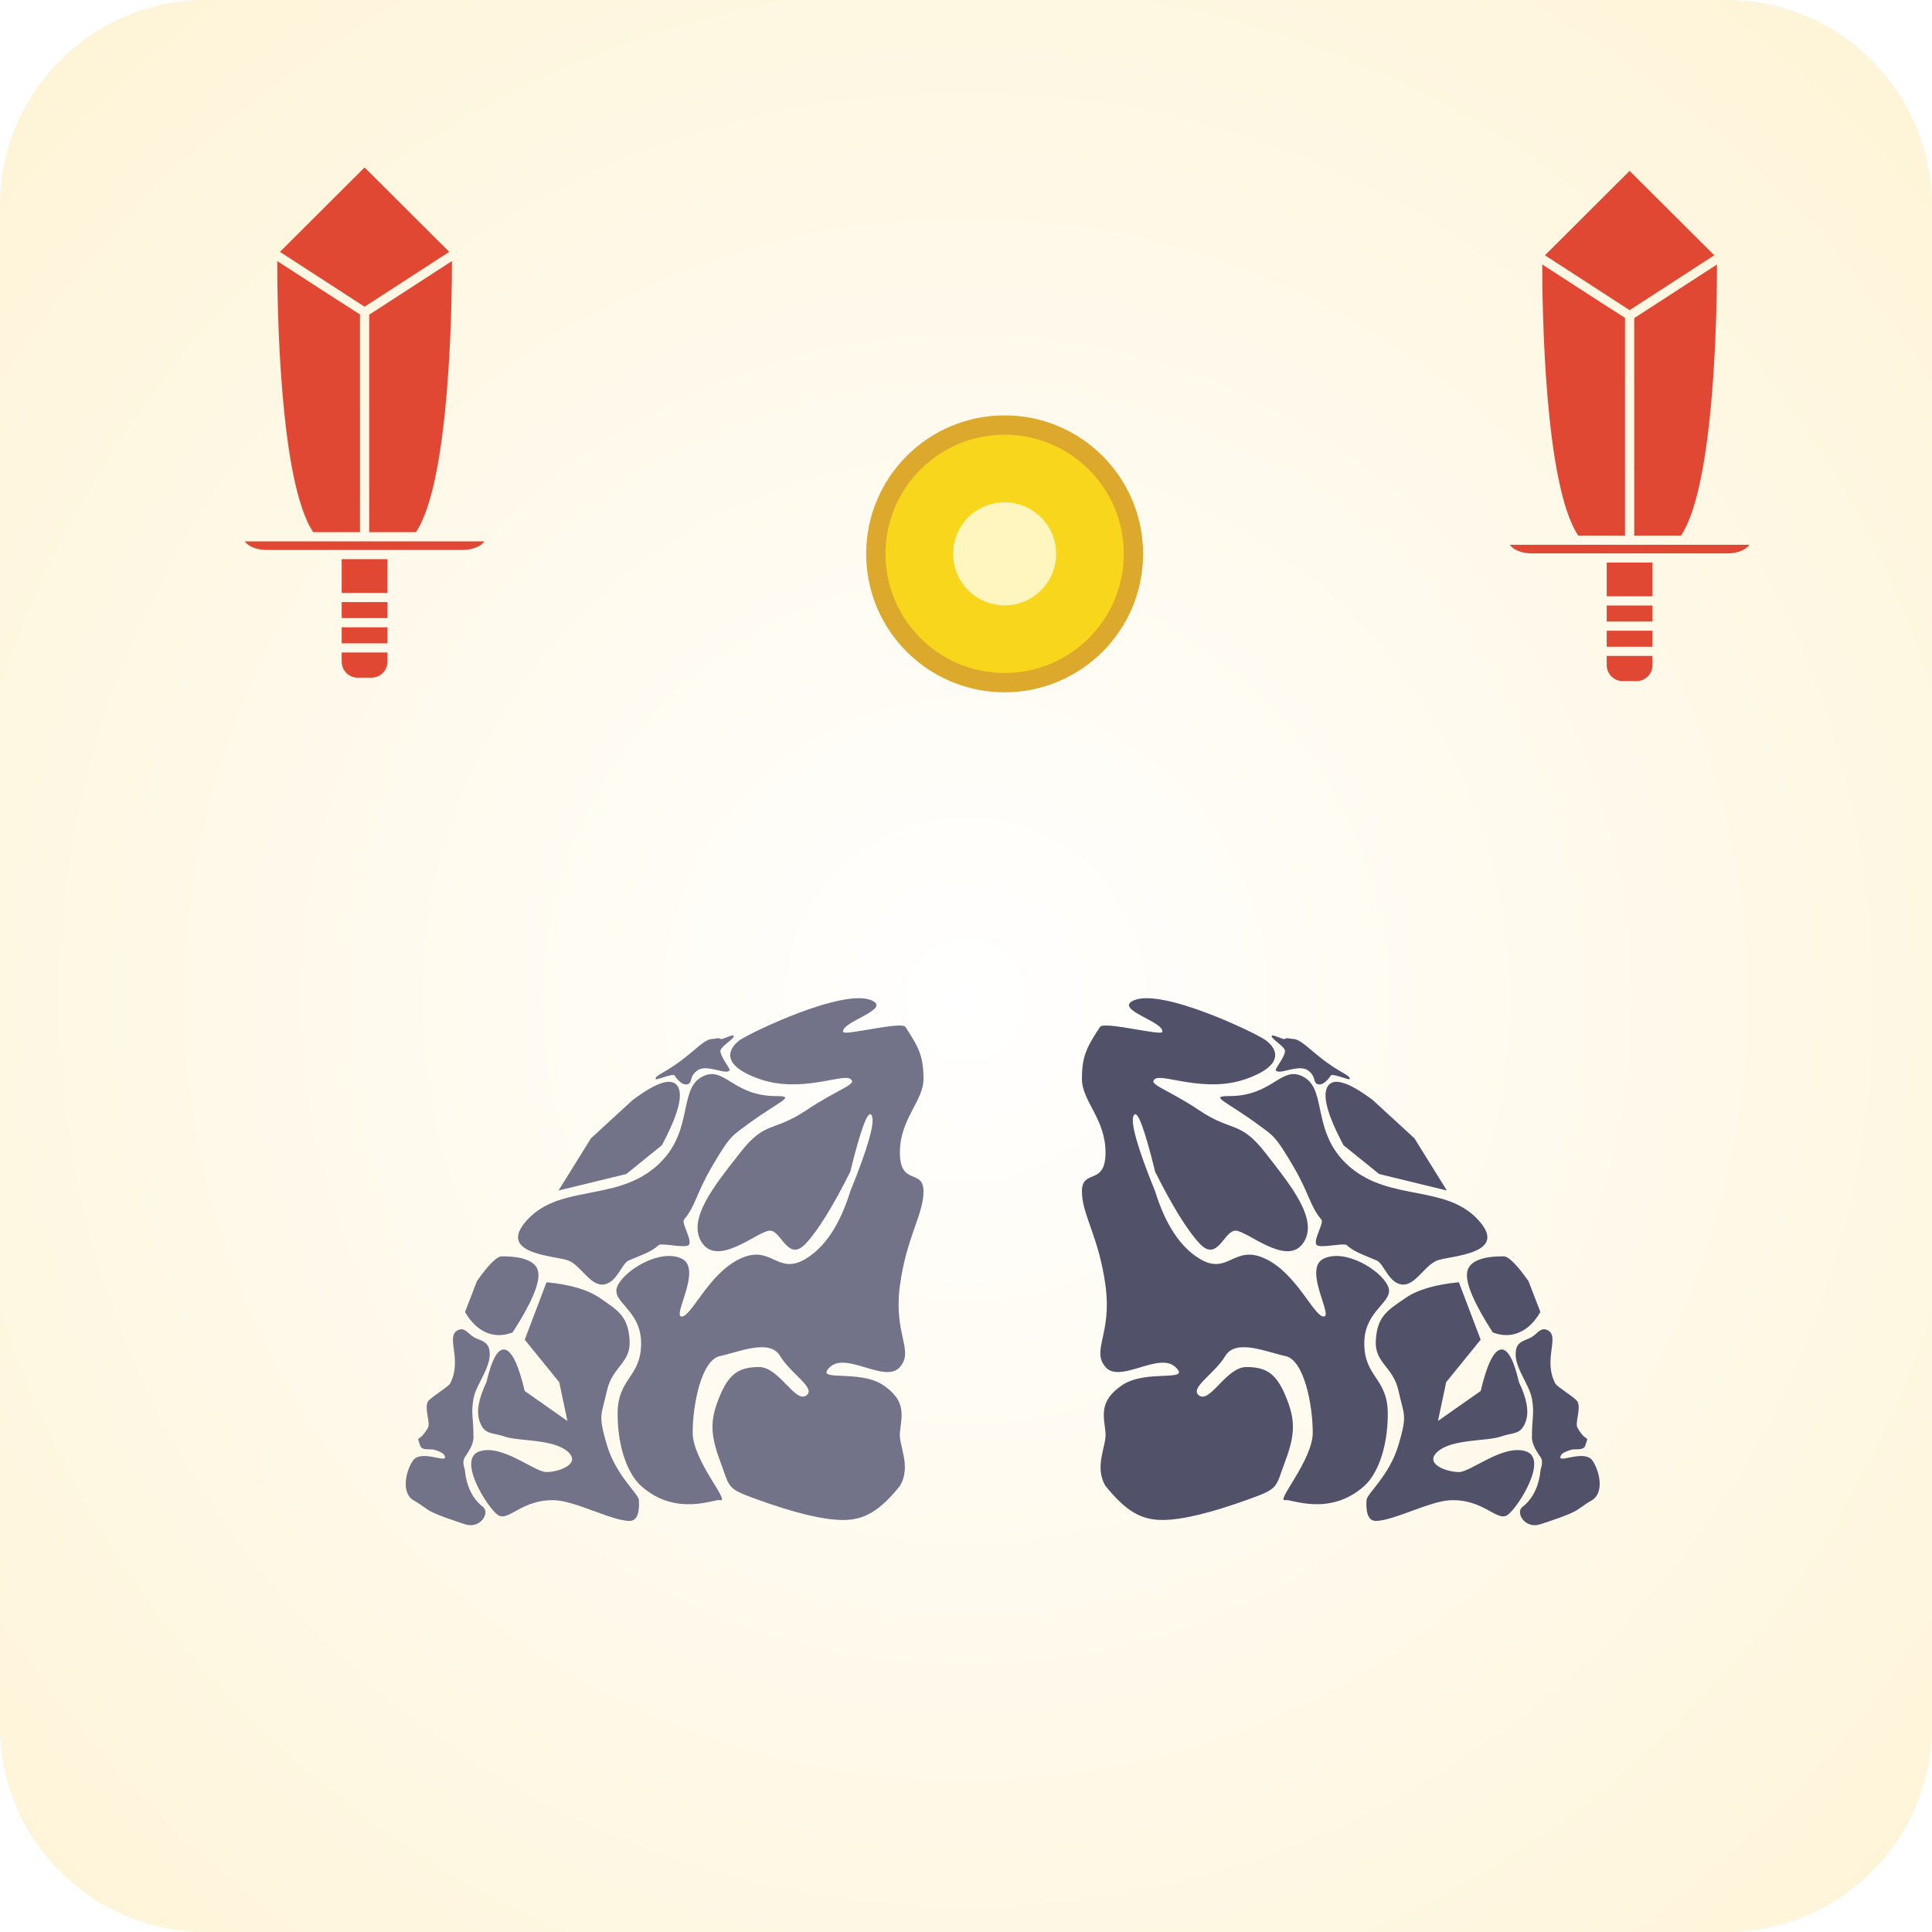
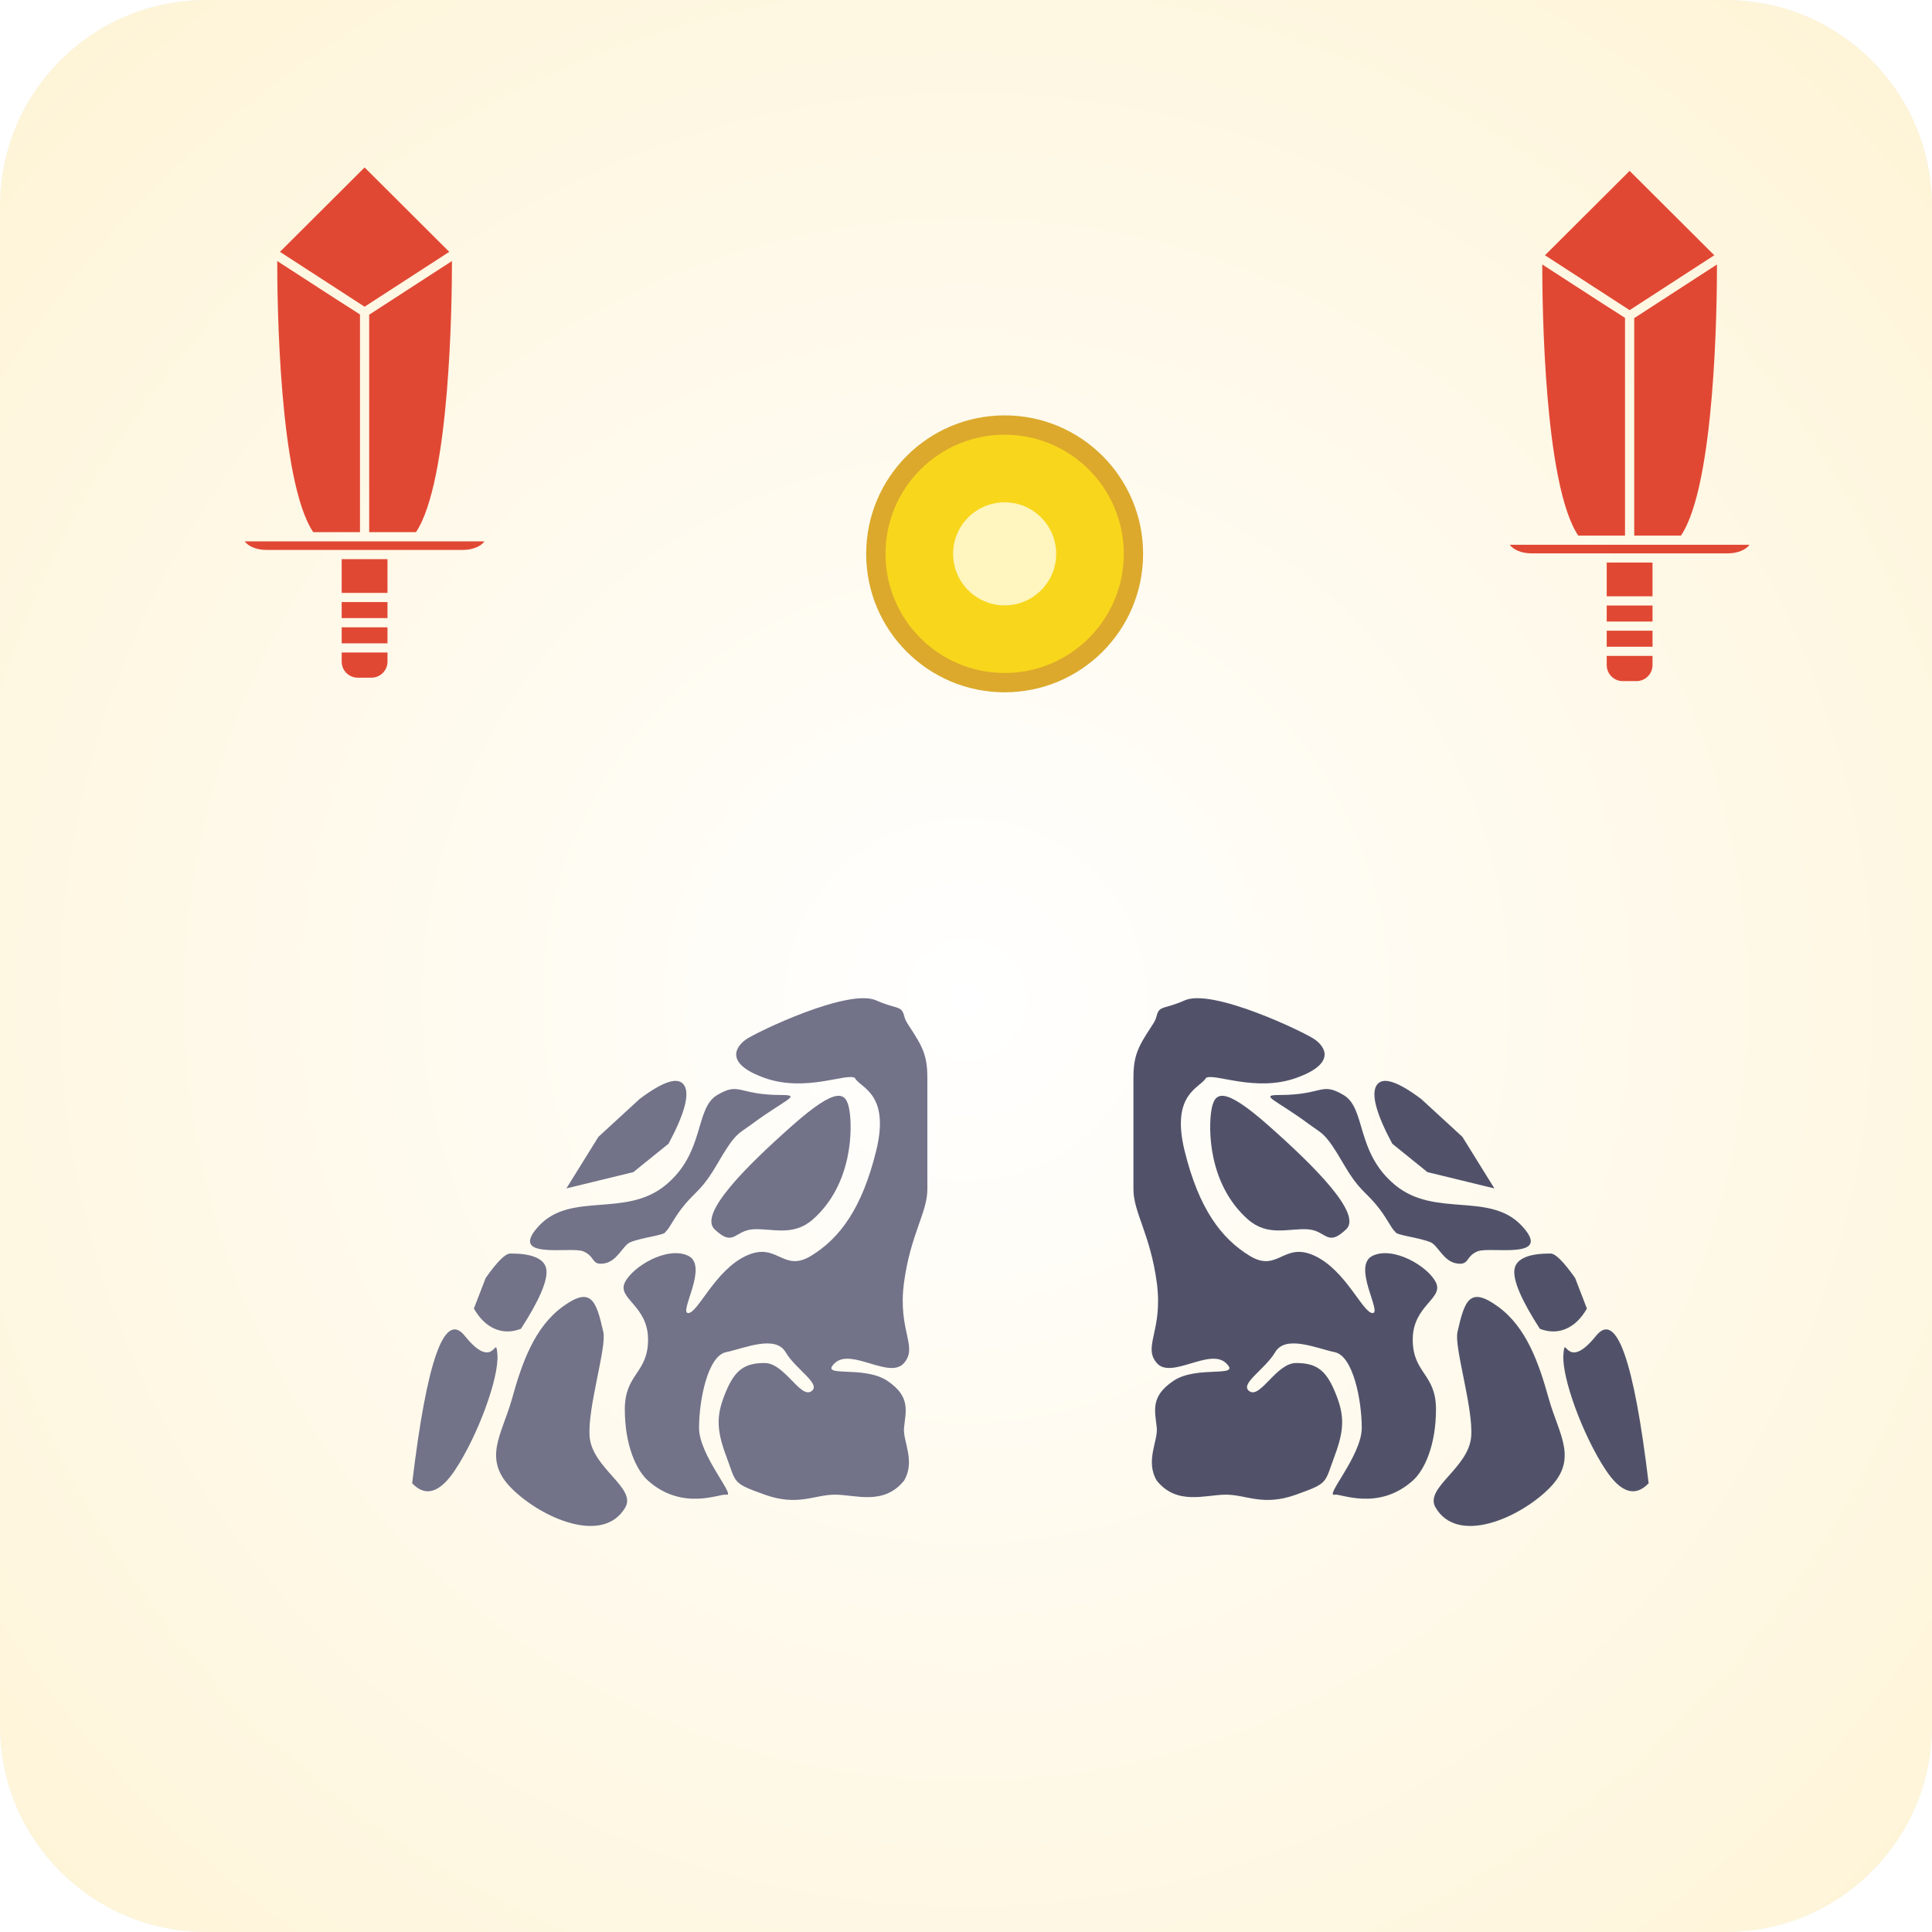
<svg xmlns="http://www.w3.org/2000/svg" width="300px" height="300px" viewBox="0 0 300 300" version="1.1">
  <defs>
    <radialGradient cx="50%" cy="50%" fx="50%" fy="50%" r="50%" id="radialGradient-1">
      <stop stop-color="#FFFFFF" offset="0%" />
      <stop stop-color="#EDF7FE" offset="100%" />
    </radialGradient>
    <radialGradient cx="50%" cy="51.721%" fx="50%" fy="51.721%" r="68.285%" id="radialGradient-2">
      <stop stop-color="#FFFFFF" offset="0%" />
      <stop stop-color="#FEF4D7" offset="100%" />
    </radialGradient>
  </defs>
  <g id="Page-1" stroke="none" stroke-width="1" fill="none" fill-rule="evenodd">
    <g id="battlev2">
      <rect id="Rectangle" fill="url(#radialGradient-1)" fill-rule="nonzero" x="0" y="0" width="300" height="300" rx="32" />
      <rect id="Rectangle" fill="url(#radialGradient-2)" x="0" y="0" width="300" height="300" rx="32" />
      <g id="Combined-Shape" transform="translate(38, 26)" fill="#E14834" fill-rule="nonzero">
        <path d="M19.328,56.633 L19.328,22.865 L32.179,14.534 C32.182,20.897 31.881,48.758 26.589,56.633 L19.328,56.633 Z M31.758,13.106 L18.613,21.626 C16.68,20.372 8.061,14.786 5.469,13.106 C7.861,10.721 16.44,2.167 18.613,0 L31.758,13.106 Z M15.057,76.741 L15.056,76.741 L15.056,75.32 L22.168,75.32 L22.168,76.741 C22.168,78.113 21.051,79.23 19.68,79.23 L17.545,79.23 C16.173,79.23 15.057,78.113 15.057,76.741 Z M15.057,71.407 L22.169,71.407 L22.169,73.892 L15.057,73.892 L15.057,71.407 Z M17.899,56.633 L10.637,56.633 C5.347,48.759 5.045,20.897 5.048,14.534 C13.752,20.177 16.787,22.142 17.899,22.825 L17.899,56.633 Z M3.313,59.391 C1.85,59.391 0.528,58.822 0,58.062 L37.228,58.062 C36.7,58.822 35.376,59.391 33.914,59.391 L3.313,59.391 Z M15.057,60.82 L22.169,60.82 L22.169,66.063 L15.057,66.063 L15.057,60.82 Z M15.057,67.491 L22.169,67.491 L22.169,69.977 L15.057,69.977 L15.057,67.491 Z" id="Shape" />
        <path d="M215.762,57.166 L215.762,23.397 L228.613,15.067 C228.616,21.43 228.315,49.29 223.023,57.166 L215.762,57.166 Z M228.192,13.638 L215.048,22.158 C213.114,20.905 204.495,15.318 201.903,13.638 C204.295,11.253 212.874,2.699 215.048,0.532 L228.192,13.638 Z M211.491,77.273 L211.49,77.273 L211.49,75.852 L218.602,75.852 L218.602,77.273 C218.602,78.646 217.486,79.762 216.114,79.762 L213.979,79.762 C212.608,79.762 211.491,78.646 211.491,77.273 Z M211.491,71.939 L218.603,71.939 L218.603,74.425 L211.491,74.425 L211.491,71.939 Z M214.333,57.166 L207.071,57.166 C201.781,49.291 201.479,21.43 201.482,15.067 C210.187,20.71 213.221,22.674 214.333,23.357 L214.333,57.166 Z M199.748,59.924 C198.285,59.924 196.962,59.354 196.434,58.594 L233.662,58.594 C233.134,59.354 231.81,59.924 230.349,59.924 L199.748,59.924 Z M211.491,61.352 L218.603,61.352 L218.603,66.595 L211.491,66.595 L211.491,61.352 Z M211.491,68.024 L218.603,68.024 L218.603,70.51 L211.491,70.51 L211.491,68.024 Z" id="Shape" />
      </g>
      <g id="Group-7" transform="translate(136, 66)" fill-rule="nonzero">
        <circle id="Oval" stroke="#DCA92C" stroke-width="3" fill="#F8D61C" cx="20" cy="20" r="20" />
        <circle id="Oval-2" fill="#FFF5BE" cx="20" cy="20" r="8" />
      </g>
-       <path d="M135.364,155.345 C138.503,156.749 130.511,158.67 130.928,160.245 C131.092,160.864 139.99,158.552 140.584,159.453 C142.692,162.649 143.4,164.043 143.4,167.526 C143.4,171.01 139.735,173.7 139.735,178.967 C139.735,184.234 143.4,181.39 143.4,185.011 C143.4,188.632 140.754,192.064 139.735,199.646 C138.716,207.227 141.986,209.655 139.735,212.274 C137.485,214.892 131.454,209.856 128.883,212.274 C126.312,214.691 133.365,212.561 137.106,215.06 C140.847,217.56 139.988,219.872 139.735,222.463 C139.535,224.514 141.569,227.667 139.735,230.742 C136.542,234.689 134.169,236.023 130.928,236.023 C127.688,236.023 123.071,234.805 117.875,232.939 C112.68,231.074 113.441,231.195 111.794,226.804 C110.148,222.412 110.35,220.175 111.794,216.723 C113.239,213.272 114.794,212.274 117.875,212.274 C120.957,212.274 123.437,217.837 125.157,216.723 C126.877,215.61 122.787,213.341 121.146,210.571 C119.505,207.801 114.677,209.97 111.794,210.571 C108.912,211.172 107.557,218.123 107.557,222.463 C107.557,226.804 113.53,233.377 111.794,232.939 C110.935,232.723 104.981,235.572 99.554,230.742 C97.674,229.07 95.904,225.117 95.904,219.524 C95.904,213.931 99.554,213.913 99.554,208.58 C99.554,203.247 94.688,202.183 95.904,199.646 C97.121,197.109 102.591,193.868 105.856,195.439 C109.12,197.009 104.322,204.432 105.856,204.432 C107.39,204.432 110.041,197.726 114.95,195.439 C119.859,193.151 120.685,198.17 125.157,195.439 C128.139,193.618 130.428,190.142 132.025,185.011 C134.791,178.188 135.904,174.258 135.364,173.219 C134.824,172.181 133.711,175.096 132.025,181.963 C129.328,187.331 127.038,191.031 125.157,193.065 C122.335,196.116 121.364,191.094 119.555,191.094 C117.745,191.094 111.652,196.693 109.07,193.065 C106.488,189.437 111.051,183.968 114.95,178.967 C118.848,173.966 120.084,175.825 125.157,172.427 C130.229,169.028 133.283,168.373 132.025,167.526 C130.767,166.68 124.298,169.808 117.875,167.526 C111.453,165.245 113.345,162.578 114.95,161.461 C116.554,160.343 130.993,153.389 135.364,155.345 Z M108.84,167.302 C112.416,165.189 113.588,170.197 120.514,170.197 C123.764,170.197 121.029,170.934 115.848,174.767 C113.669,176.38 113.304,176.403 110.416,181.387 C108.11,185.367 107.984,187.278 106.211,189.389 C105.764,189.921 107.636,192.749 106.918,193.343 C106.293,193.86 102.704,192.948 102.278,193.343 C101.039,194.49 99.361,194.959 97.612,195.734 C96.529,196.214 95.828,199.09 93.836,199.443 C91.699,199.823 90.255,196.522 88.257,195.734 C86.318,194.97 76.866,194.808 81.897,189.389 C86.927,183.97 95.304,186.528 101.576,181.387 C107.848,176.245 105.265,169.414 108.84,167.302 Z M105.22,168.662 C106.117,170.046 105.301,173.105 102.773,177.838 L97.248,182.302 L86.731,184.862 L91.761,176.762 L98.226,170.823 C101.992,167.998 104.323,167.278 105.22,168.662 Z M105.483,164.897 C108.012,163.05 109.399,161.327 110.656,161.327 C110.971,161.327 111.619,161.086 111.887,161.327 C112.096,161.515 113.9,160.475 113.944,160.882 C113.991,161.308 112.062,162.411 111.887,163.078 C111.681,163.866 113.416,165.93 113.296,166.173 C112.87,167.034 109.832,165.195 108.358,166.173 C106.885,167.151 107.656,168.235 106.63,168.387 C105.952,168.488 105.212,167.703 104.737,166.999 C104.495,166.64 101.886,167.76 101.824,167.572 C101.642,167.019 102.953,166.745 105.483,164.897 Z M93.185,201.574 C95.994,203.516 97.493,204.356 97.76,208.026 C98.027,211.695 95.067,212.133 94.233,215.994 C93.398,219.855 92.82,219.538 94.233,224.352 C95.645,229.166 99.21,231.981 99.21,232.957 C99.21,233.334 99.497,236.183 97.76,236.171 C95.01,236.153 89.382,233.082 86.189,232.957 C80.98,232.751 78.913,236.416 77.281,235.225 C75.648,234.034 70.901,226.528 74.461,225.365 C78.02,224.202 82.974,228.582 84.865,228.582 C86.757,228.582 90.387,227.305 88.113,225.365 C85.839,223.425 80.529,223.812 78.423,223.086 C76.318,222.359 75.216,222.868 74.461,220.653 C73.957,219.177 74.316,217.166 75.537,214.622 C76.38,211.006 77.342,209.323 78.423,209.572 C79.505,209.822 80.524,211.963 81.481,215.994 L88.113,220.653 L86.835,214.622 L81.481,208.026 L84.865,199.109 C88.539,199.457 91.312,200.279 93.185,201.574 Z M83.593,197.645 C83.796,199.371 82.465,202.456 79.599,206.901 C78.148,207.454 76.78,207.454 75.493,206.901 C74.206,206.347 73.112,205.289 72.21,203.724 L74.062,198.924 C75.868,196.366 77.149,195.087 77.904,195.087 C79.037,195.087 83.289,195.058 83.593,197.645 Z M71.079,206.556 C72.159,206.018 72.663,207.083 73.523,207.602 C74.429,208.149 75.669,208.198 75.968,209.499 C76.552,212.037 73.944,214.823 73.523,217.18 C73.102,219.536 73.523,220.058 73.523,223.184 C73.523,224.372 72.69,225.482 72.16,226.31 C71.893,226.725 71.893,227.333 72.16,228.132 C72.419,230.78 73.364,232.732 74.994,233.986 C76.13,234.861 74.623,237.504 72.16,236.673 C70.917,236.253 67.578,235.203 66.444,234.433 C64.991,233.447 64.898,233.346 64.305,233.025 C62.333,231.957 62.887,228.734 64.059,226.883 C65.23,225.033 69.109,227.103 69.109,226.31 C69.109,225.786 68.554,225.465 67.416,225.115 C66.831,224.936 65.526,225.311 65.243,224.472 C64.603,222.573 64.972,224.281 66.444,221.708 C66.888,220.932 65.853,218.752 66.444,217.64 C66.749,217.065 69.621,215.347 69.888,214.84 C71.853,211.11 69.127,207.528 71.079,206.556 Z" id="Combined-Shape" fill="#727289" />
-       <path d="M240.363,155.345 C243.502,156.749 235.51,158.67 235.927,160.245 C236.091,160.864 244.989,158.552 245.583,159.453 C247.691,162.648 248.399,164.043 248.399,167.526 C248.399,171.009 244.734,173.699 244.734,178.966 C244.734,184.233 248.399,181.389 248.399,185.01 C248.399,188.631 245.753,192.064 244.734,199.645 C243.715,207.226 246.984,209.654 244.734,212.273 C242.483,214.891 236.453,209.855 233.882,212.273 C231.311,214.69 238.364,212.56 242.105,215.059 C245.846,217.559 244.986,219.871 244.734,222.462 C244.534,224.513 246.567,227.666 244.734,230.741 C241.541,234.688 239.168,236.021 235.927,236.021 C232.687,236.021 228.07,234.803 222.874,232.938 C217.679,231.073 218.44,231.194 216.794,226.802 C215.147,222.411 215.349,220.174 216.794,216.722 C218.238,213.27 219.793,212.273 222.874,212.273 C225.956,212.273 228.436,217.836 230.156,216.722 C231.876,215.609 227.786,213.34 226.145,210.57 C224.504,207.8 219.676,209.969 216.794,210.57 C213.911,211.171 212.556,218.122 212.556,222.462 C212.556,226.802 218.529,233.376 216.794,232.938 C215.934,232.721 209.981,235.57 204.553,230.741 C202.674,229.069 200.904,225.116 200.904,219.523 C200.904,213.93 204.553,213.912 204.553,208.579 C204.553,203.246 199.687,202.182 200.904,199.645 C202.12,197.108 207.59,193.868 210.855,195.438 C214.119,197.008 209.321,204.431 210.855,204.431 C212.389,204.431 215.04,197.725 219.949,195.438 C224.857,193.151 225.683,198.169 230.156,195.438 C233.137,193.617 235.427,190.141 237.024,185.01 C239.79,178.188 240.903,174.257 240.363,173.219 C239.823,172.181 238.71,175.095 237.024,181.963 C234.326,187.33 232.037,191.031 230.156,193.064 C227.334,196.115 226.363,191.093 224.553,191.093 C222.744,191.093 216.651,196.692 214.069,193.064 C211.487,189.436 216.051,183.968 219.949,178.966 C223.847,173.965 225.083,175.825 230.156,172.426 C235.228,169.028 238.282,168.373 237.024,167.526 C235.766,166.68 229.297,169.808 222.874,167.526 C216.452,165.245 218.344,162.578 219.949,161.461 C221.553,160.343 235.992,153.389 240.363,155.345 Z M213.839,167.302 C217.415,165.189 218.587,170.197 225.513,170.197 C228.763,170.197 226.028,170.933 220.847,174.767 C218.668,176.38 218.303,176.403 215.415,181.386 C213.109,185.367 212.983,187.277 211.21,189.388 C210.763,189.92 212.635,192.748 211.917,193.342 C211.293,193.859 207.704,192.947 207.277,193.342 C206.039,194.49 204.36,194.958 202.611,195.733 C201.529,196.213 200.827,199.089 198.836,199.443 C196.699,199.822 195.254,196.521 193.256,195.733 C191.318,194.969 181.866,194.807 186.897,189.388 C191.927,183.969 200.303,186.528 206.575,181.386 C212.847,176.245 210.264,169.414 213.839,167.302 Z M210.219,168.662 C211.116,170.046 210.3,173.104 207.772,177.838 L202.247,182.301 L191.731,184.861 L196.761,176.761 L203.225,170.822 C206.991,167.998 209.322,167.277 210.219,168.662 Z M210.482,164.897 C213.011,163.05 214.398,161.327 215.655,161.327 C215.97,161.327 216.618,161.086 216.886,161.327 C217.095,161.515 218.899,160.475 218.943,160.882 C218.99,161.308 217.061,162.411 216.886,163.077 C216.68,163.866 218.415,165.93 218.295,166.173 C217.869,167.033 214.831,165.195 213.358,166.173 C211.884,167.151 212.655,168.235 211.629,168.387 C210.951,168.488 210.212,167.702 209.737,166.999 C209.494,166.64 206.885,167.759 206.824,167.572 C206.642,167.018 207.952,166.745 210.482,164.897 Z M198.184,201.573 C200.993,203.515 202.493,204.355 202.759,208.025 C203.026,211.694 200.066,212.132 199.232,215.993 C198.398,219.853 197.82,219.537 199.232,224.351 C200.644,229.165 204.209,231.979 204.209,232.955 C204.209,233.333 204.496,236.181 202.759,236.17 C200.009,236.152 194.381,233.081 191.188,232.955 C185.979,232.75 183.913,236.415 182.28,235.224 C180.648,234.033 175.901,226.527 179.46,225.364 C183.02,224.201 187.973,228.58 189.865,228.58 C191.757,228.58 195.386,227.304 193.113,225.364 C190.839,223.424 185.528,223.811 183.423,223.085 C181.318,222.358 180.216,222.866 179.46,220.652 C178.957,219.175 179.315,217.165 180.536,214.621 C181.379,211.005 182.342,209.322 183.423,209.571 C184.505,209.821 185.524,211.962 186.481,215.993 L193.113,220.652 L191.835,214.621 L186.481,208.025 L189.865,199.108 C193.539,199.456 196.312,200.278 198.184,201.573 Z M188.593,197.645 C188.796,199.37 187.464,202.455 184.599,206.9 C183.148,207.453 181.779,207.453 180.493,206.9 C179.206,206.346 178.112,205.288 177.21,203.723 L179.061,198.923 C180.868,196.365 182.148,195.086 182.904,195.086 C184.037,195.086 188.288,195.057 188.593,197.645 Z M176.078,206.555 C177.159,206.017 177.663,207.082 178.523,207.601 C179.429,208.148 180.669,208.197 180.968,209.498 C181.552,212.035 178.944,214.822 178.523,217.179 C178.102,219.535 178.523,220.056 178.523,223.182 C178.523,224.371 177.69,225.481 177.16,226.308 C176.893,226.724 176.893,227.332 177.16,228.131 C177.419,230.779 178.363,232.73 179.993,233.985 C181.13,234.86 179.623,237.503 177.16,236.671 C175.917,236.252 172.578,235.201 171.444,234.432 C169.991,233.445 169.898,233.344 169.305,233.023 C167.333,231.955 167.887,228.733 169.059,226.882 C170.23,225.031 174.108,227.101 174.108,226.308 C174.108,225.785 173.554,225.464 172.416,225.114 C171.83,224.934 170.526,225.31 170.243,224.471 C169.603,222.572 169.972,224.28 171.444,221.707 C171.887,220.931 170.853,218.751 171.444,217.639 C171.749,217.064 174.62,215.346 174.888,214.839 C176.853,211.109 174.126,207.527 176.078,206.555 Z" id="Combined-Shape" fill="#51526A" transform="translate(208.1993, 195.9156) scale(-1, 1) translate(-208.1993, -195.9156) " />
+       <path d="M71.948,155.341 C76.272,153.407 90.554,160.285 92.141,161.39 C93.728,162.496 95.599,165.134 89.247,167.39 C82.894,169.647 76.495,166.553 75.251,167.39 C74.45,168.931 69.741,169.735 71.948,178.706 C74.156,187.677 77.621,192.297 82.045,194.999 C86.468,197.7 87.285,192.736 92.141,194.999 C96.996,197.261 99.619,203.894 101.136,203.894 C102.653,203.894 97.907,196.552 101.136,194.999 C104.365,193.446 109.776,196.651 110.979,199.16 C112.182,201.669 107.369,202.722 107.369,207.997 C107.369,213.272 110.979,213.29 110.979,218.822 C110.979,224.354 109.228,228.264 107.369,229.918 C102.001,234.695 96.112,231.877 95.262,232.091 C93.545,232.524 99.453,226.022 99.453,221.729 C99.453,217.436 98.113,210.56 95.262,209.966 C92.411,209.372 87.635,207.226 86.012,209.966 C84.389,212.706 80.343,214.95 82.045,216.052 C83.746,217.153 86.199,211.65 89.247,211.65 C92.295,211.65 93.833,212.637 95.262,216.052 C96.691,219.466 96.89,221.679 95.262,226.022 C93.633,230.366 94.386,230.246 89.247,232.091 C84.108,233.937 81.564,232.091 78.359,232.091 C75.154,232.091 70.783,233.822 67.625,229.918 C65.811,226.877 67.823,223.758 67.625,221.729 C67.375,219.166 66.525,216.879 70.225,214.407 C73.926,211.934 80.902,214.042 78.359,211.65 C75.816,209.259 69.851,214.241 67.625,211.65 C65.399,209.06 68.633,206.659 67.625,199.16 C66.617,191.661 64,188.266 64,184.684 C64,181.103 64,181.698 64,176.488 C64,171.278 64,170.835 64,167.39 C64,163.945 64.7,162.565 66.785,159.405 C67.373,158.514 67.463,158.274 67.625,157.662 C68.037,156.104 68.844,156.73 71.948,155.341 Z M96.625,170.032 C100.162,172.121 98.471,178.961 104.674,184.046 C110.878,189.132 119.341,184.997 124.317,190.357 C129.293,195.717 119.398,193.533 117.48,194.289 C115.504,195.068 116.236,196.549 114.122,196.174 C112.152,195.825 111.261,193.4 110.19,192.925 C108.46,192.158 104.674,191.802 104.674,191.29 C103.965,190.703 103.386,189.087 101.632,186.999 C99.877,184.911 98.906,184.678 96.625,180.741 C93.769,175.811 93.408,176.147 91.252,174.552 C86.128,170.76 83.422,170.032 86.637,170.032 C93.487,170.032 93.088,167.942 96.625,170.032 Z M101.765,168.513 C102.652,167.144 104.958,167.856 108.683,170.65 L115.077,176.525 L120.052,184.537 L109.65,182.005 L104.185,177.59 C101.684,172.908 100.877,169.882 101.765,168.513 Z M123.156,197.181 C123.457,194.622 127.662,194.651 128.783,194.651 C129.531,194.651 130.797,195.916 132.584,198.446 L134.415,203.194 C133.523,204.741 132.441,205.789 131.168,206.336 C129.896,206.883 128.542,206.883 127.107,206.336 C124.272,201.939 122.956,198.888 123.156,197.181 Z M76.114,172.332 C76.592,169.59 77.897,168.503 85.006,174.804 C92.116,181.105 99.548,188.497 97.04,190.88 C94.012,193.758 94.012,191.039 90.986,190.88 C88.039,190.725 84.827,192.053 81.756,189.331 C75.532,183.814 75.635,175.073 76.114,172.332 Z M114.314,206.853 C115.423,201.882 116.228,199.693 120.621,202.895 C125.014,206.097 126.937,211.595 128.493,217.187 C130.05,222.779 133.176,226.557 128.493,231.178 C123.81,235.799 114.305,239.905 110.908,234.079 C109.128,231.025 116.093,227.976 116.447,223.032 C116.769,218.543 113.787,209.219 114.314,206.853 Z M130.764,210.337 C131.047,206.808 131.116,213.288 135.836,207.423 C138.982,203.513 141.704,211.146 144,230.322 C141.914,232.506 139.689,231.814 137.325,228.243 C133.778,222.888 130.481,213.866 130.764,210.337 Z" id="Combined-Shape" fill="#727289" transform="translate(104, 195.975) scale(-1, 1) translate(-104, -195.975) " />
+       <path d="M183.948,155.341 C188.272,153.407 202.554,160.285 204.141,161.39 C205.728,162.496 207.599,165.134 201.247,167.39 C194.894,169.647 188.495,166.553 187.251,167.39 C186.45,168.931 181.741,169.735 183.948,178.706 C186.156,187.677 189.621,192.297 194.045,194.999 C198.468,197.7 199.285,192.736 204.141,194.999 C208.996,197.261 211.619,203.894 213.136,203.894 C214.653,203.894 209.907,196.552 213.136,194.999 C216.365,193.446 221.776,196.651 222.979,199.16 C224.182,201.669 219.369,202.722 219.369,207.997 C219.369,213.272 222.979,213.29 222.979,218.822 C222.979,224.354 221.228,228.264 219.369,229.918 C214.001,234.695 208.112,231.877 207.262,232.091 C205.545,232.524 211.453,226.022 211.453,221.729 C211.453,217.436 210.113,210.56 207.262,209.966 C204.411,209.372 199.635,207.226 198.012,209.966 C196.389,212.706 192.343,214.95 194.045,216.052 C195.746,217.153 198.199,211.65 201.247,211.65 C204.295,211.65 205.833,212.637 207.262,216.052 C208.691,219.466 208.89,221.679 207.262,226.022 C205.633,230.366 206.386,230.246 201.247,232.091 C196.108,233.937 193.564,232.091 190.359,232.091 C187.154,232.091 182.783,233.822 179.625,229.918 C177.811,226.877 179.823,223.758 179.625,221.729 C179.375,219.166 178.525,216.879 182.225,214.407 C185.926,211.934 192.902,214.042 190.359,211.65 C187.816,209.259 181.851,214.241 179.625,211.65 C177.399,209.06 180.633,206.659 179.625,199.16 C178.617,191.661 176,188.266 176,184.684 C176,181.103 176,181.698 176,176.488 C176,171.278 176,170.835 176,167.39 C176,163.945 176.7,162.565 178.785,159.405 C179.373,158.514 179.463,158.274 179.625,157.662 C180.037,156.104 180.844,156.73 183.948,155.341 Z M208.625,170.032 C212.162,172.121 210.471,178.961 216.674,184.046 C222.878,189.132 231.341,184.997 236.317,190.357 C241.293,195.717 231.398,193.533 229.48,194.289 C227.504,195.068 228.236,196.549 226.122,196.174 C224.152,195.825 223.261,193.4 222.19,192.925 C220.46,192.158 216.674,191.802 216.674,191.29 C215.965,190.703 215.386,189.087 213.632,186.999 C211.877,184.911 210.906,184.678 208.625,180.741 C205.769,175.811 205.408,176.147 203.252,174.552 C198.128,170.76 195.422,170.032 198.637,170.032 C205.487,170.032 205.088,167.942 208.625,170.032 Z M213.765,168.513 C214.652,167.144 216.958,167.856 220.683,170.65 L227.077,176.525 L232.052,184.537 L221.65,182.005 L216.185,177.59 C213.684,172.908 212.877,169.882 213.765,168.513 Z M235.156,197.181 C235.457,194.622 239.662,194.651 240.783,194.651 C241.531,194.651 242.797,195.916 244.584,198.446 L246.415,203.194 C245.523,204.741 244.441,205.789 243.168,206.336 C241.896,206.883 240.542,206.883 239.107,206.336 C236.272,201.939 234.956,198.888 235.156,197.181 Z M188.114,172.332 C188.592,169.59 189.897,168.503 197.006,174.804 C204.116,181.105 211.548,188.497 209.04,190.88 C206.012,193.758 206.012,191.039 202.986,190.88 C200.039,190.725 196.827,192.053 193.756,189.331 C187.532,183.814 187.635,175.073 188.114,172.332 Z M226.314,206.853 C227.423,201.882 228.228,199.693 232.621,202.895 C237.014,206.097 238.937,211.595 240.493,217.187 C242.05,222.779 245.176,226.557 240.493,231.178 C235.81,235.799 226.305,239.905 222.908,234.079 C221.128,231.025 228.093,227.976 228.447,223.032 C228.769,218.543 225.787,209.219 226.314,206.853 Z M242.764,210.337 C243.047,206.808 243.116,213.288 247.836,207.423 C250.982,203.513 253.704,211.146 256,230.322 C253.914,232.506 251.689,231.814 249.325,228.243 C245.778,222.888 242.481,213.866 242.764,210.337 Z" id="Combined-Shape" fill="#51526A" />
    </g>
  </g>
</svg>
